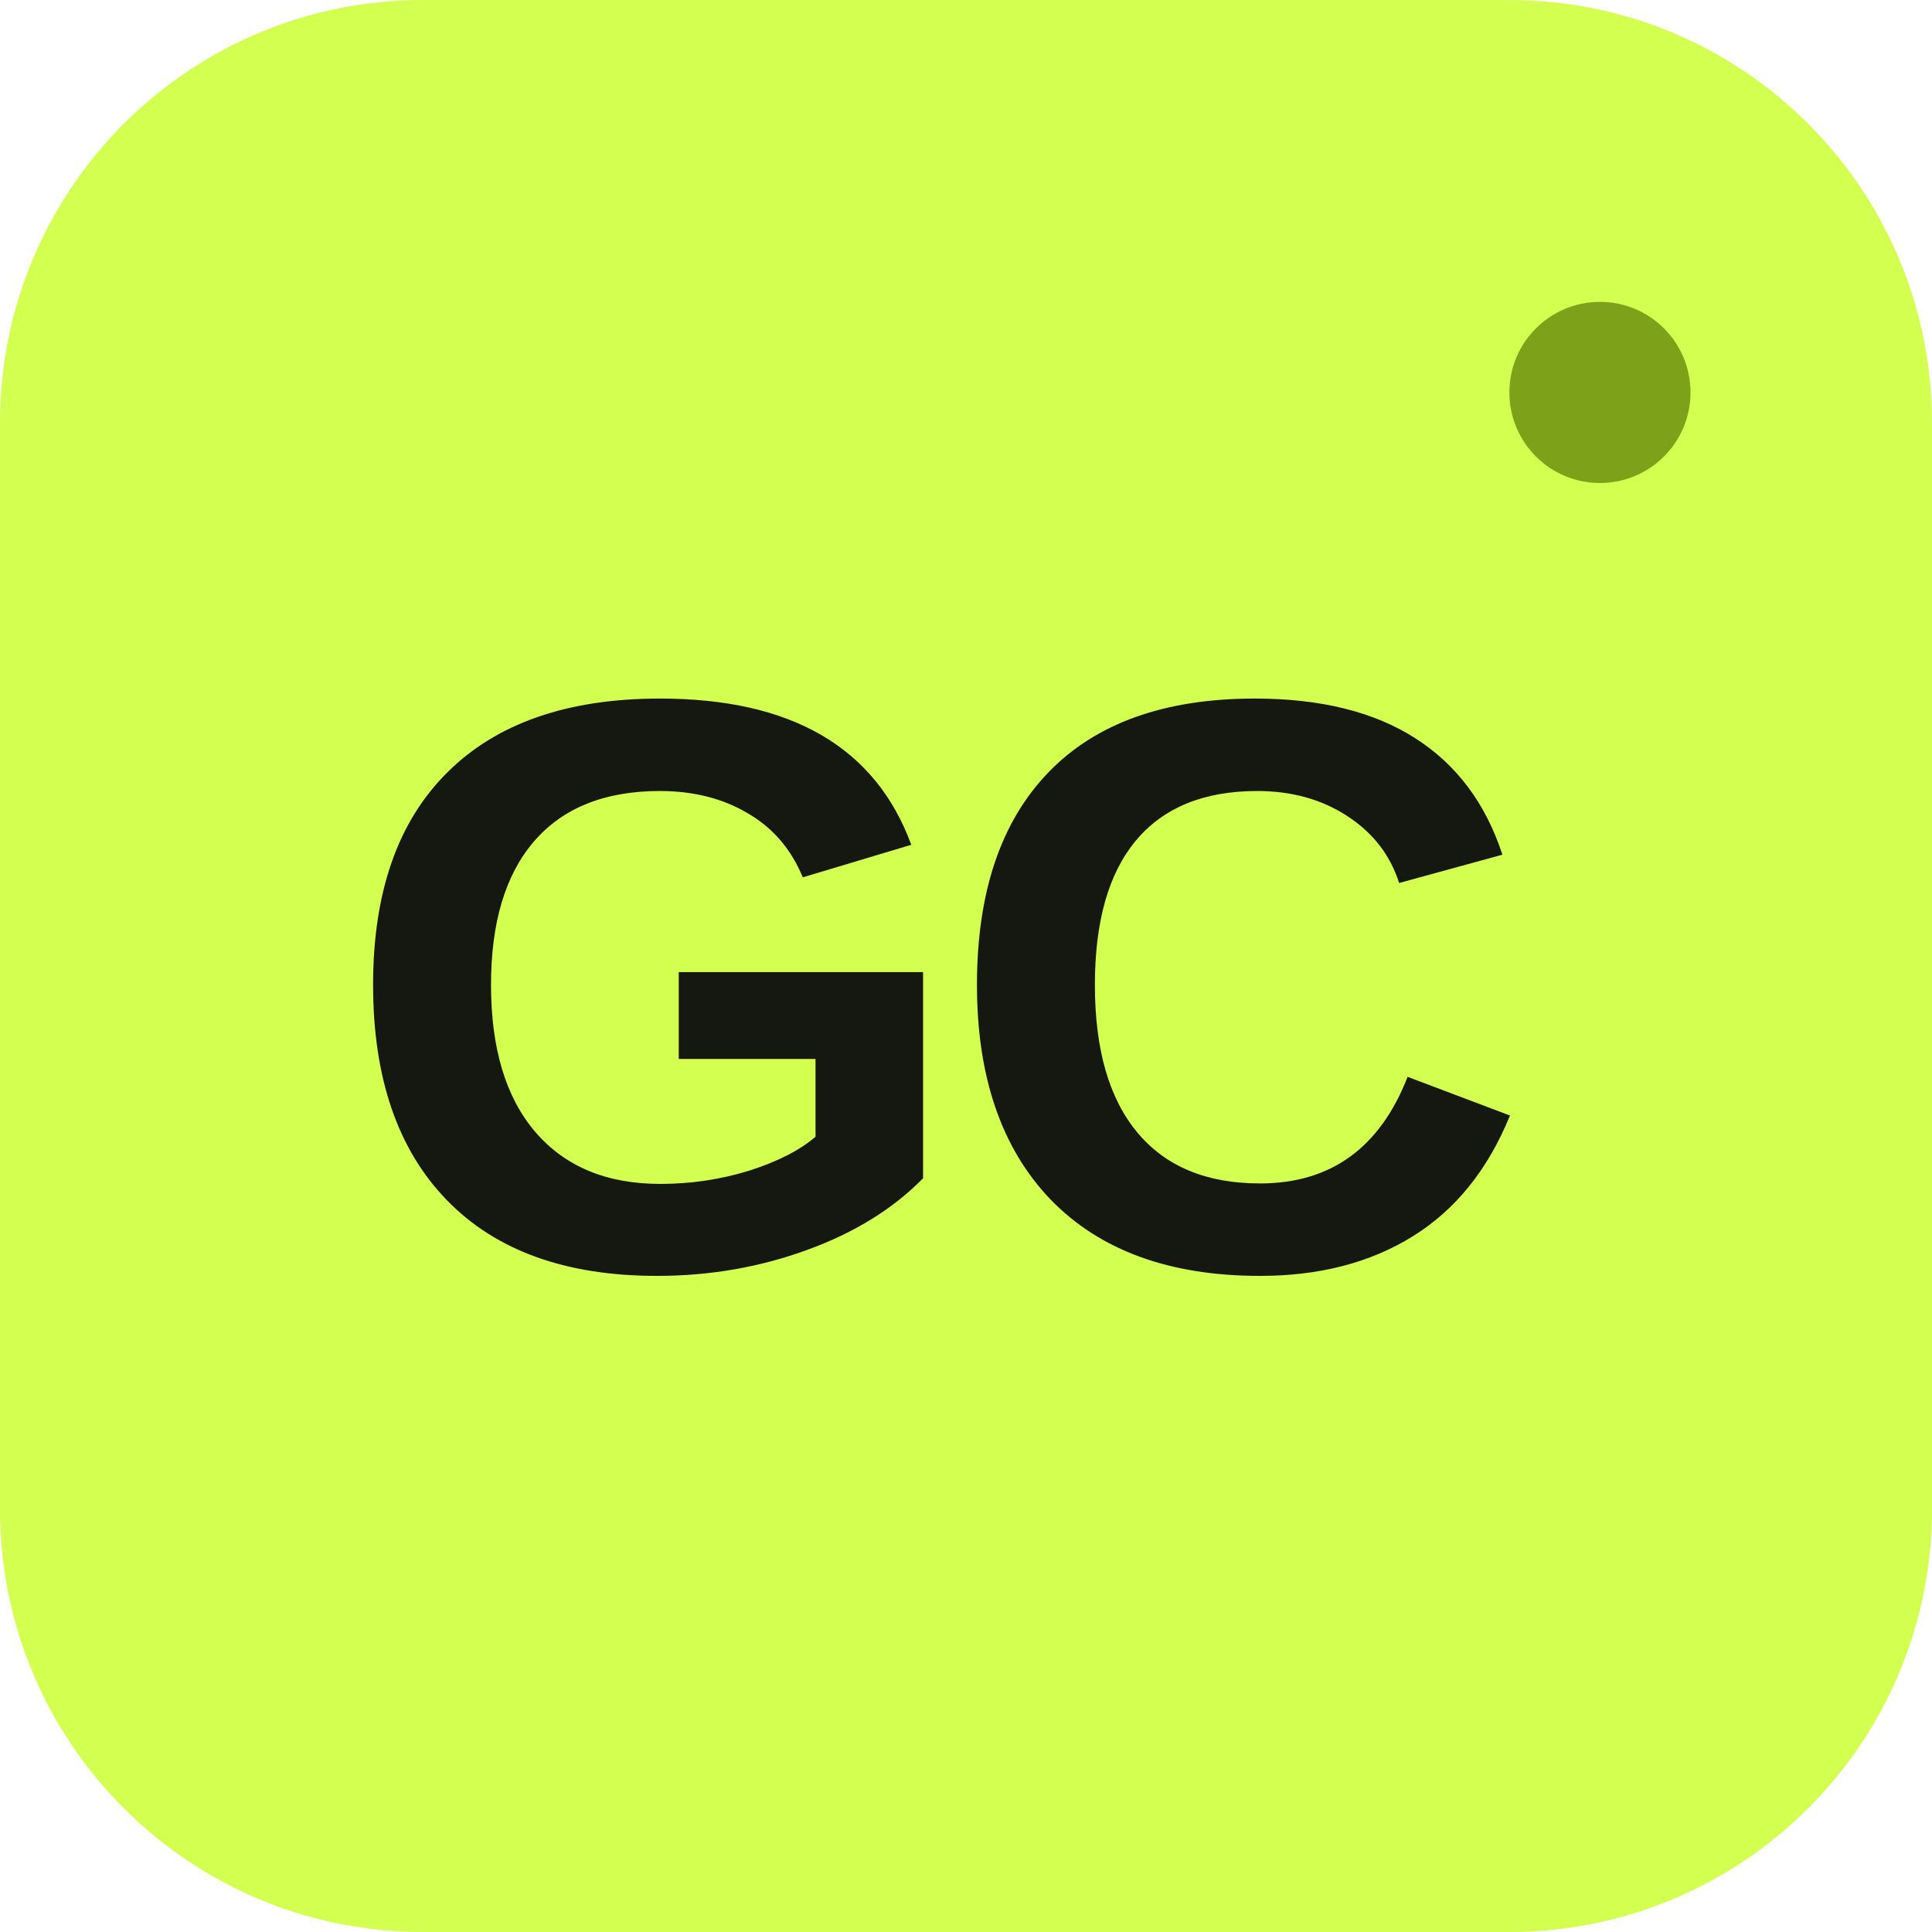
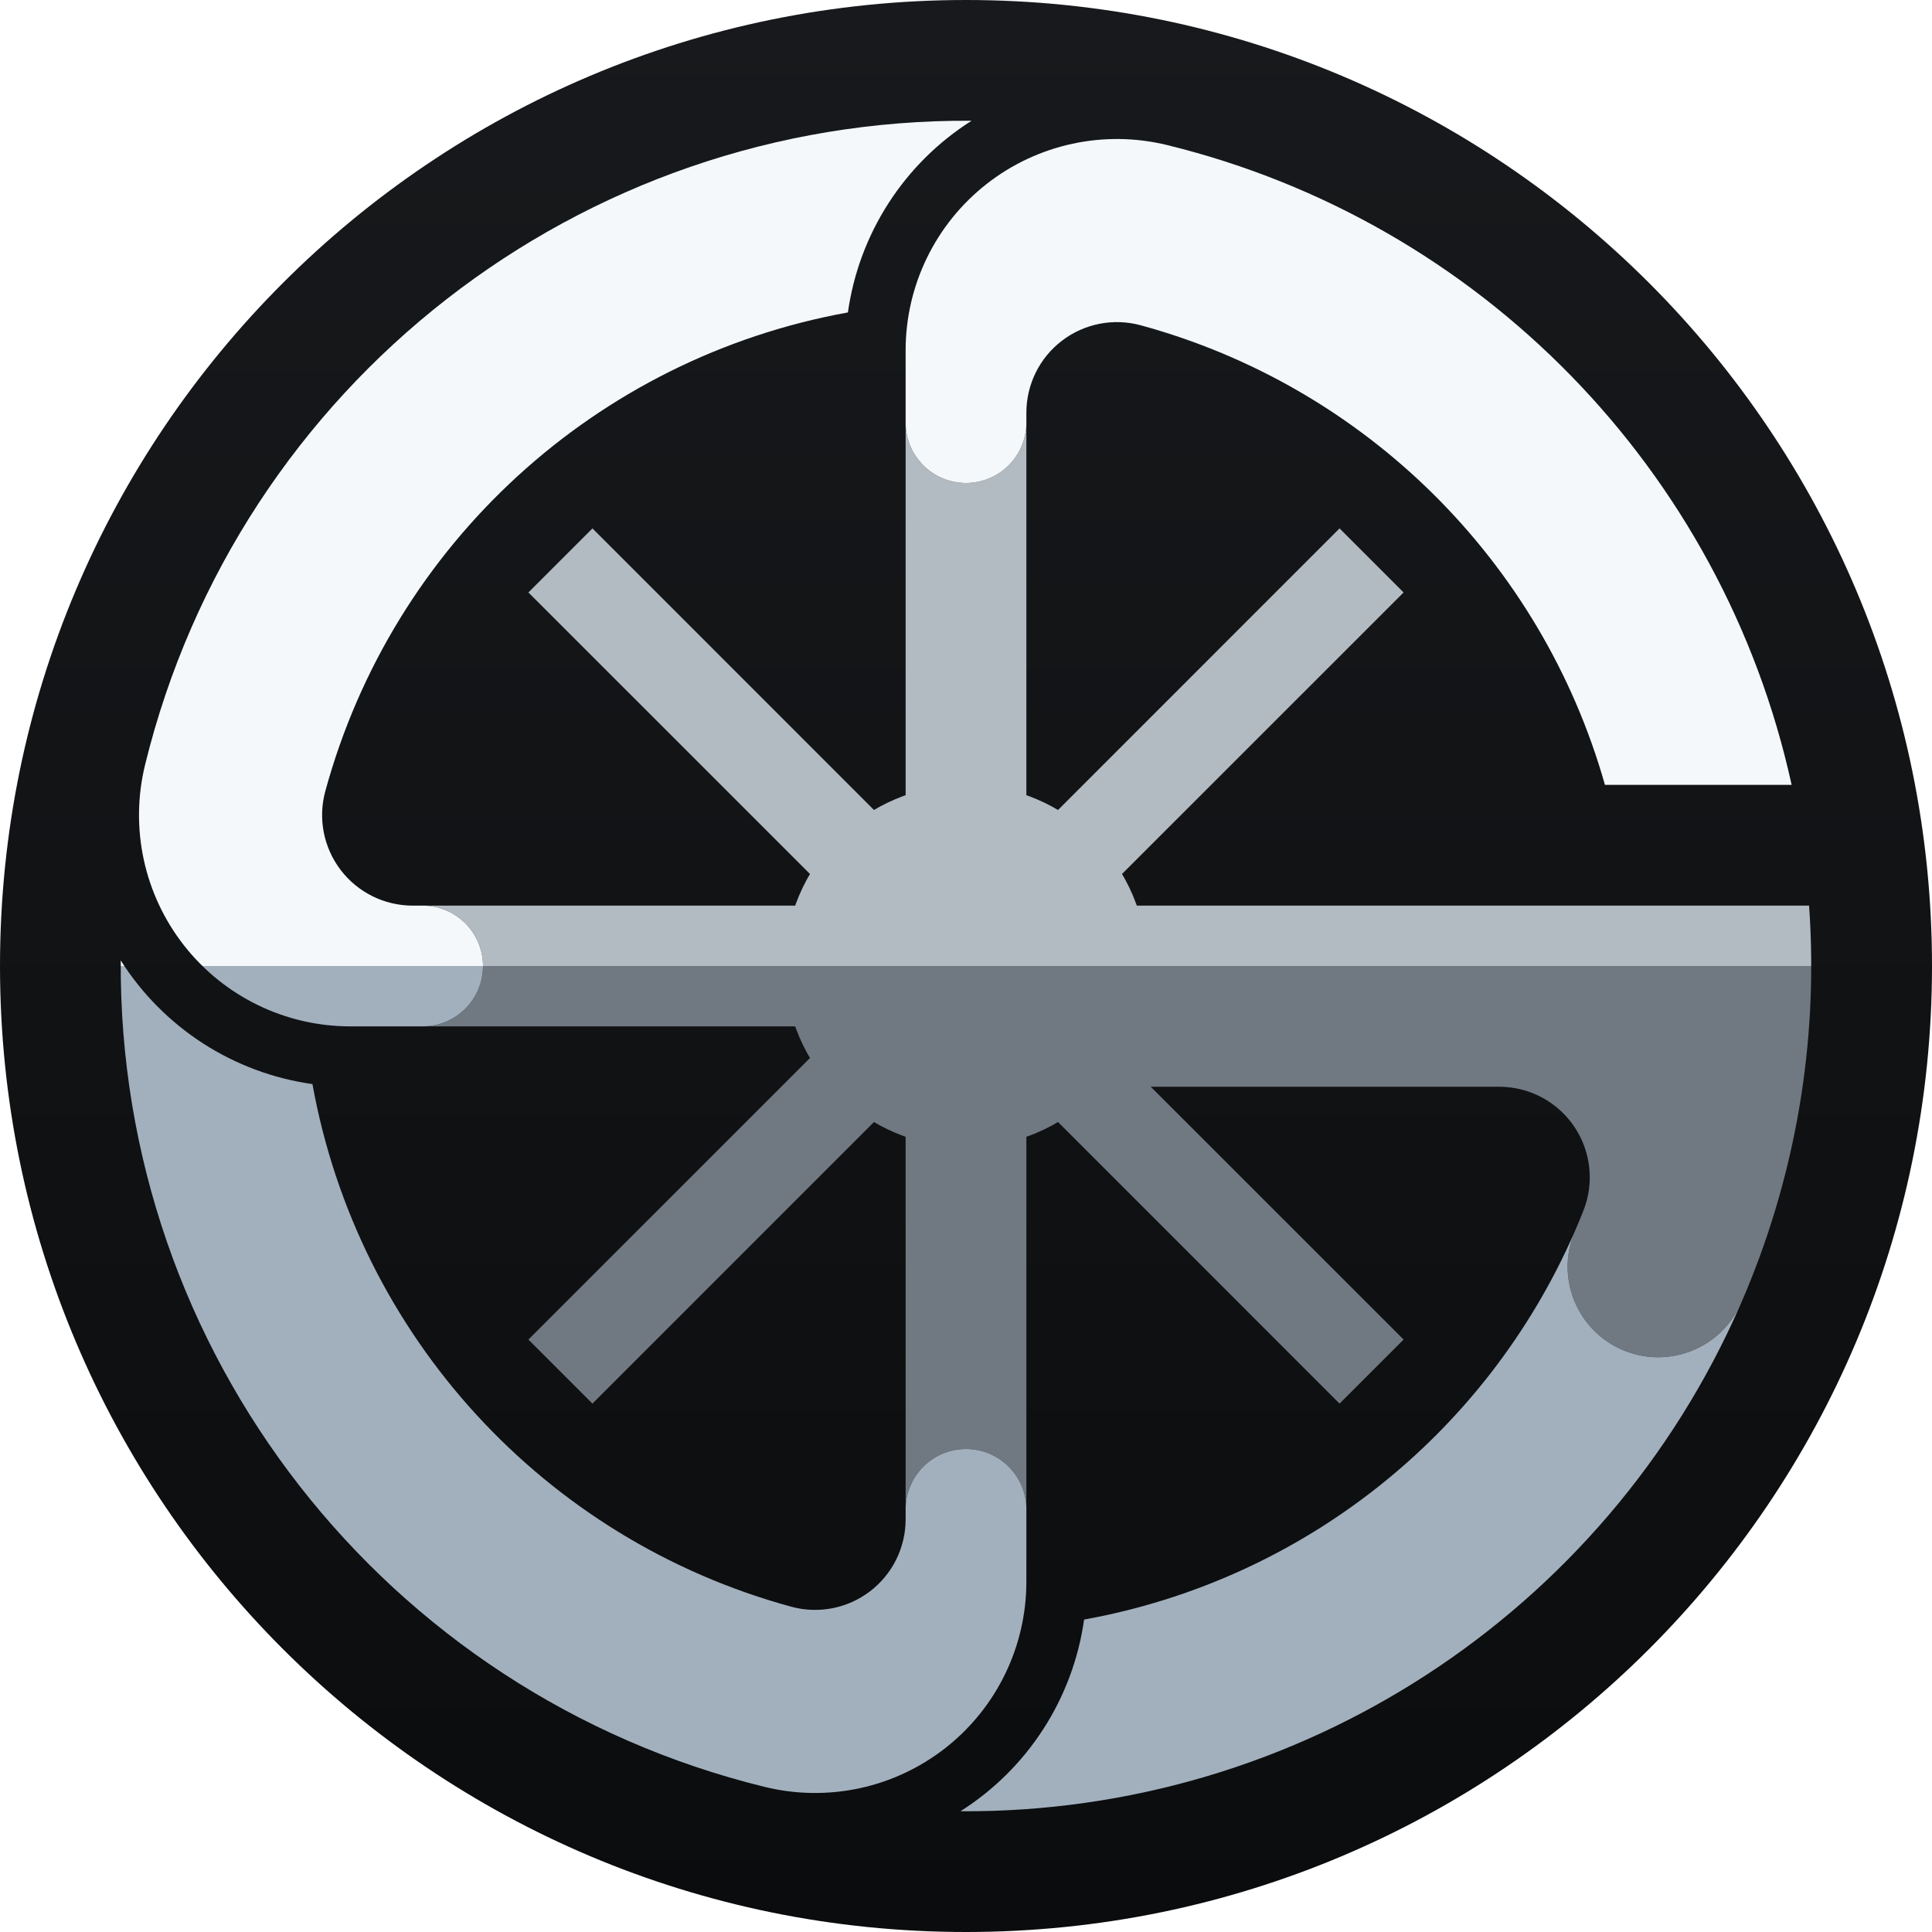
- <svg xmlns="http://www.w3.org/2000/svg" viewBox="0 0 64 64">
-   <rect width="64" height="64" rx="14" fill="#d2ff50" />
-   <text x="31" y="42" text-anchor="middle" font-family="Arial, Helvetica, sans-serif" font-size="27" font-weight="700" letter-spacing="-1" fill="#151810">GC</text>
-   <circle cx="53" cy="13" r="3" fill="#7da119" />
+ <svg xmlns="http://www.w3.org/2000/svg" viewBox="0 0 32 32" width="32" height="32">
+   <defs>
+     <linearGradient id="c132dk" gradientUnits="userSpaceOnUse" x1="0" y1="0" x2="0" y2="32">
+       <stop offset="0" stop-color="#17191c" />
+       <stop offset="1" stop-color="#0b0c0d" />
+     </linearGradient>
+     <linearGradient id="c132gf" gradientUnits="userSpaceOnUse" x1="0" y1="0" x2="0" y2="32">
+       <stop offset="0" stop-color="#f4f8fb" />
+       <stop offset="0.5" stop-color="#f4f8fb" />
+       <stop offset="0.5" stop-color="#a2b0be" />
+       <stop offset="1" stop-color="#a2b0be" />
+     </linearGradient>
+     <linearGradient id="c132wf" gradientUnits="userSpaceOnUse" x1="0" y1="0" x2="0" y2="32">
+       <stop offset="0" stop-color="#b2bac2" />
+       <stop offset="0.5" stop-color="#b2bac2" />
+       <stop offset="0.5" stop-color="#707982" />
+       <stop offset="1" stop-color="#707982" />
+     </linearGradient>
+   </defs>
+   <circle cx="16" cy="16" r="16" fill="url(#c132dk)" />
+   <circle cx="16" cy="16" r="3" fill="url(#c132wf)" />
+   <path d="M16.177 17.237L22.187 23.248L23.248 22.187L17.237 16.177Z" fill="url(#c132wf)" />
+   <path d="M14.763 16.177L8.752 22.187L9.813 23.248L15.823 17.237Z" fill="url(#c132wf)" />
+   <path d="M15.823 14.763L9.813 8.752L8.752 9.813L14.763 15.823Z" fill="url(#c132wf)" />
+   <path d="M17.237 15.823L23.248 9.813L22.187 8.752L16.177 14.763Z" fill="url(#c132wf)" />
+   <path d="M15 15L15 7A1 1 0 0 0 17 7L17 15Z" fill="url(#c132wf)" />
+   <path d="M15 17L7 17A1 1 0 0 0 7 15L15 15Z" fill="url(#c132wf)" />
+   <path d="M17 17L17 25A1 1 0 0 0 15 25L15 17Z" fill="url(#c132wf)" />
+   <path d="M17 15L29.964 15A14 14 0 0 1 28.827 21.609A1.5 1.5 0 0 1 26.079 20.407A11 11 0 0 0 26.226 20.053A1.5 1.5 0 0 0 24.832 18L17 18Z" fill="url(#c132wf)" />
+   <path d="M29.675 13A14 14 0 0 0 19.333 2.403A3.5 3.5 0 0 0 15 5.802L15 7A1 1 0 0 0 17 7L17 6.835A1.5 1.5 0 0 1 18.895 5.388A11 11 0 0 1 26.583 13Z" fill="url(#c132gf)" />
+   <path d="M16.092 2A14 14 0 0 0 2.403 12.667A3.5 3.5 0 0 0 5.802 17L7 17A1 1 0 0 0 7 15L6.835 15A1.5 1.5 0 0 1 5.388 13.105A11 11 0 0 1 14.044 5.175A4.5 4.5 0 0 1 16.092 2Z" fill="url(#c132gf)" />
+   <path d="M2 15.908A14 14 0 0 0 12.667 29.597A3.5 3.5 0 0 0 17 26.198L17 25A1 1 0 0 0 15 25L15 25.165A1.5 1.5 0 0 1 13.105 26.612A11 11 0 0 1 5.175 17.956A4.5 4.5 0 0 1 2 15.908Z" fill="url(#c132gf)" />
+   <path d="M15.908 30A14 14 0 0 0 28.827 21.609A1.5 1.5 0 0 1 26.079 20.407A11 11 0 0 1 17.956 26.825A4.5 4.5 0 0 1 15.908 30Z" fill="url(#c132gf)" />
</svg>
